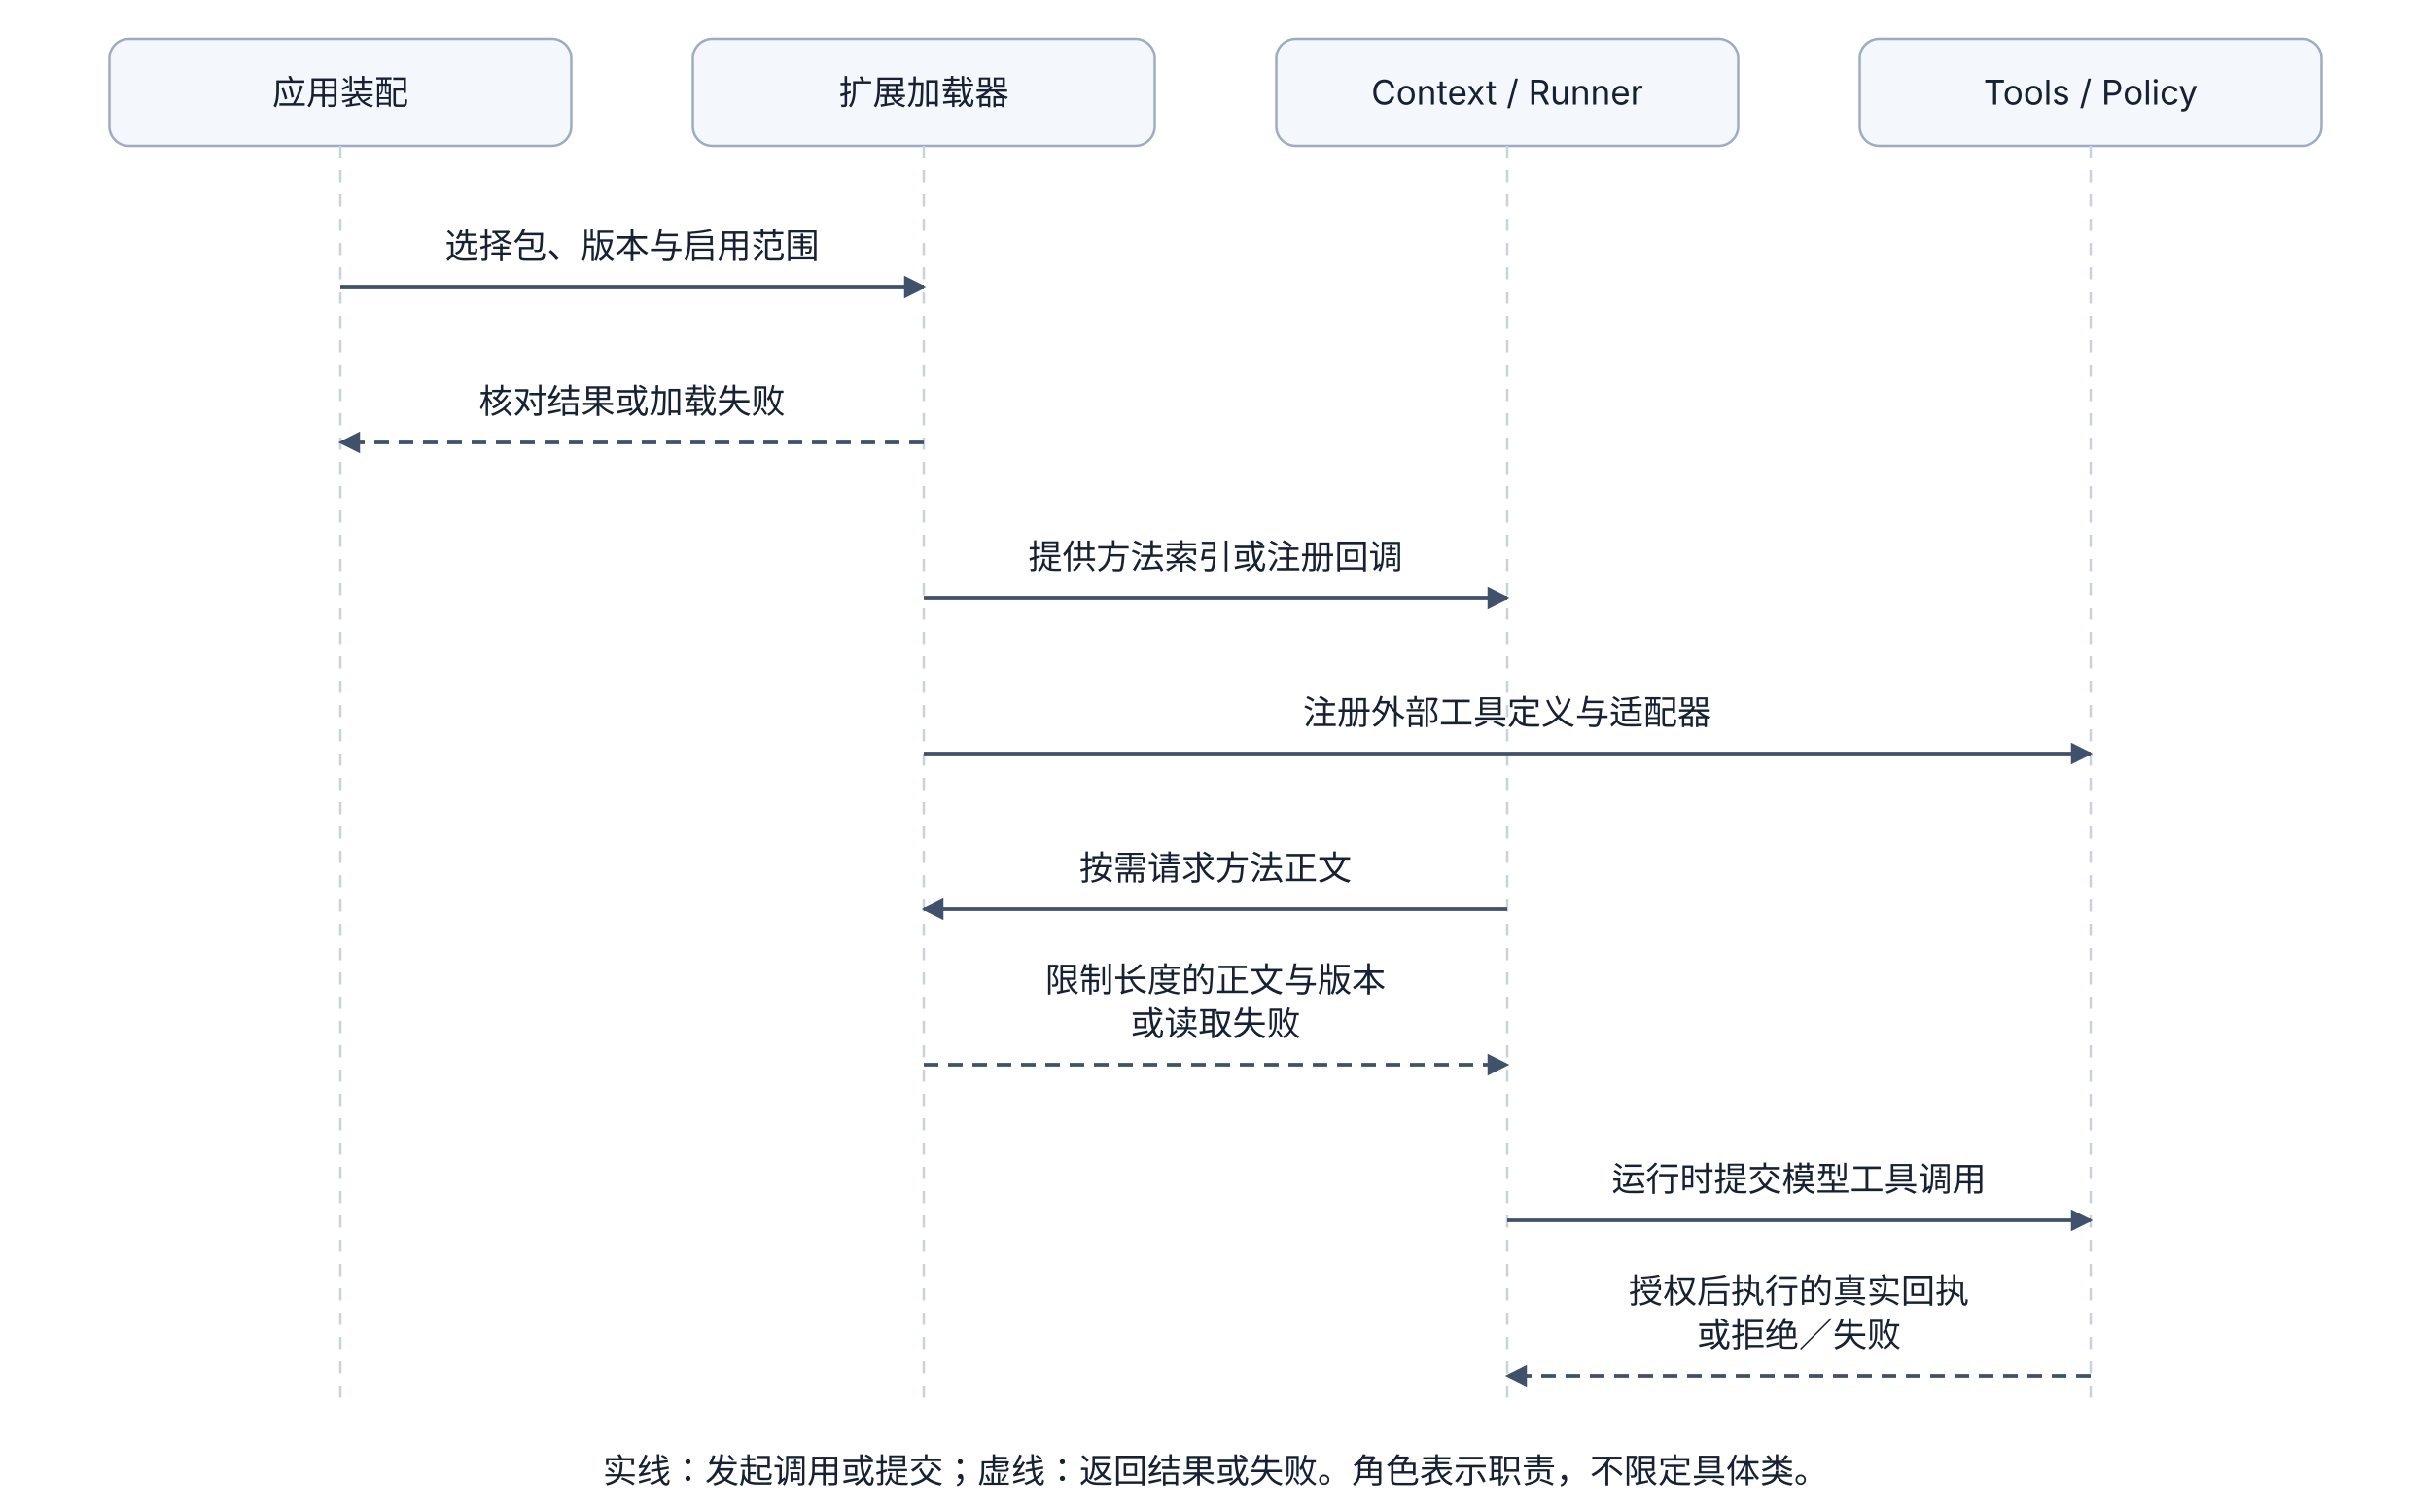
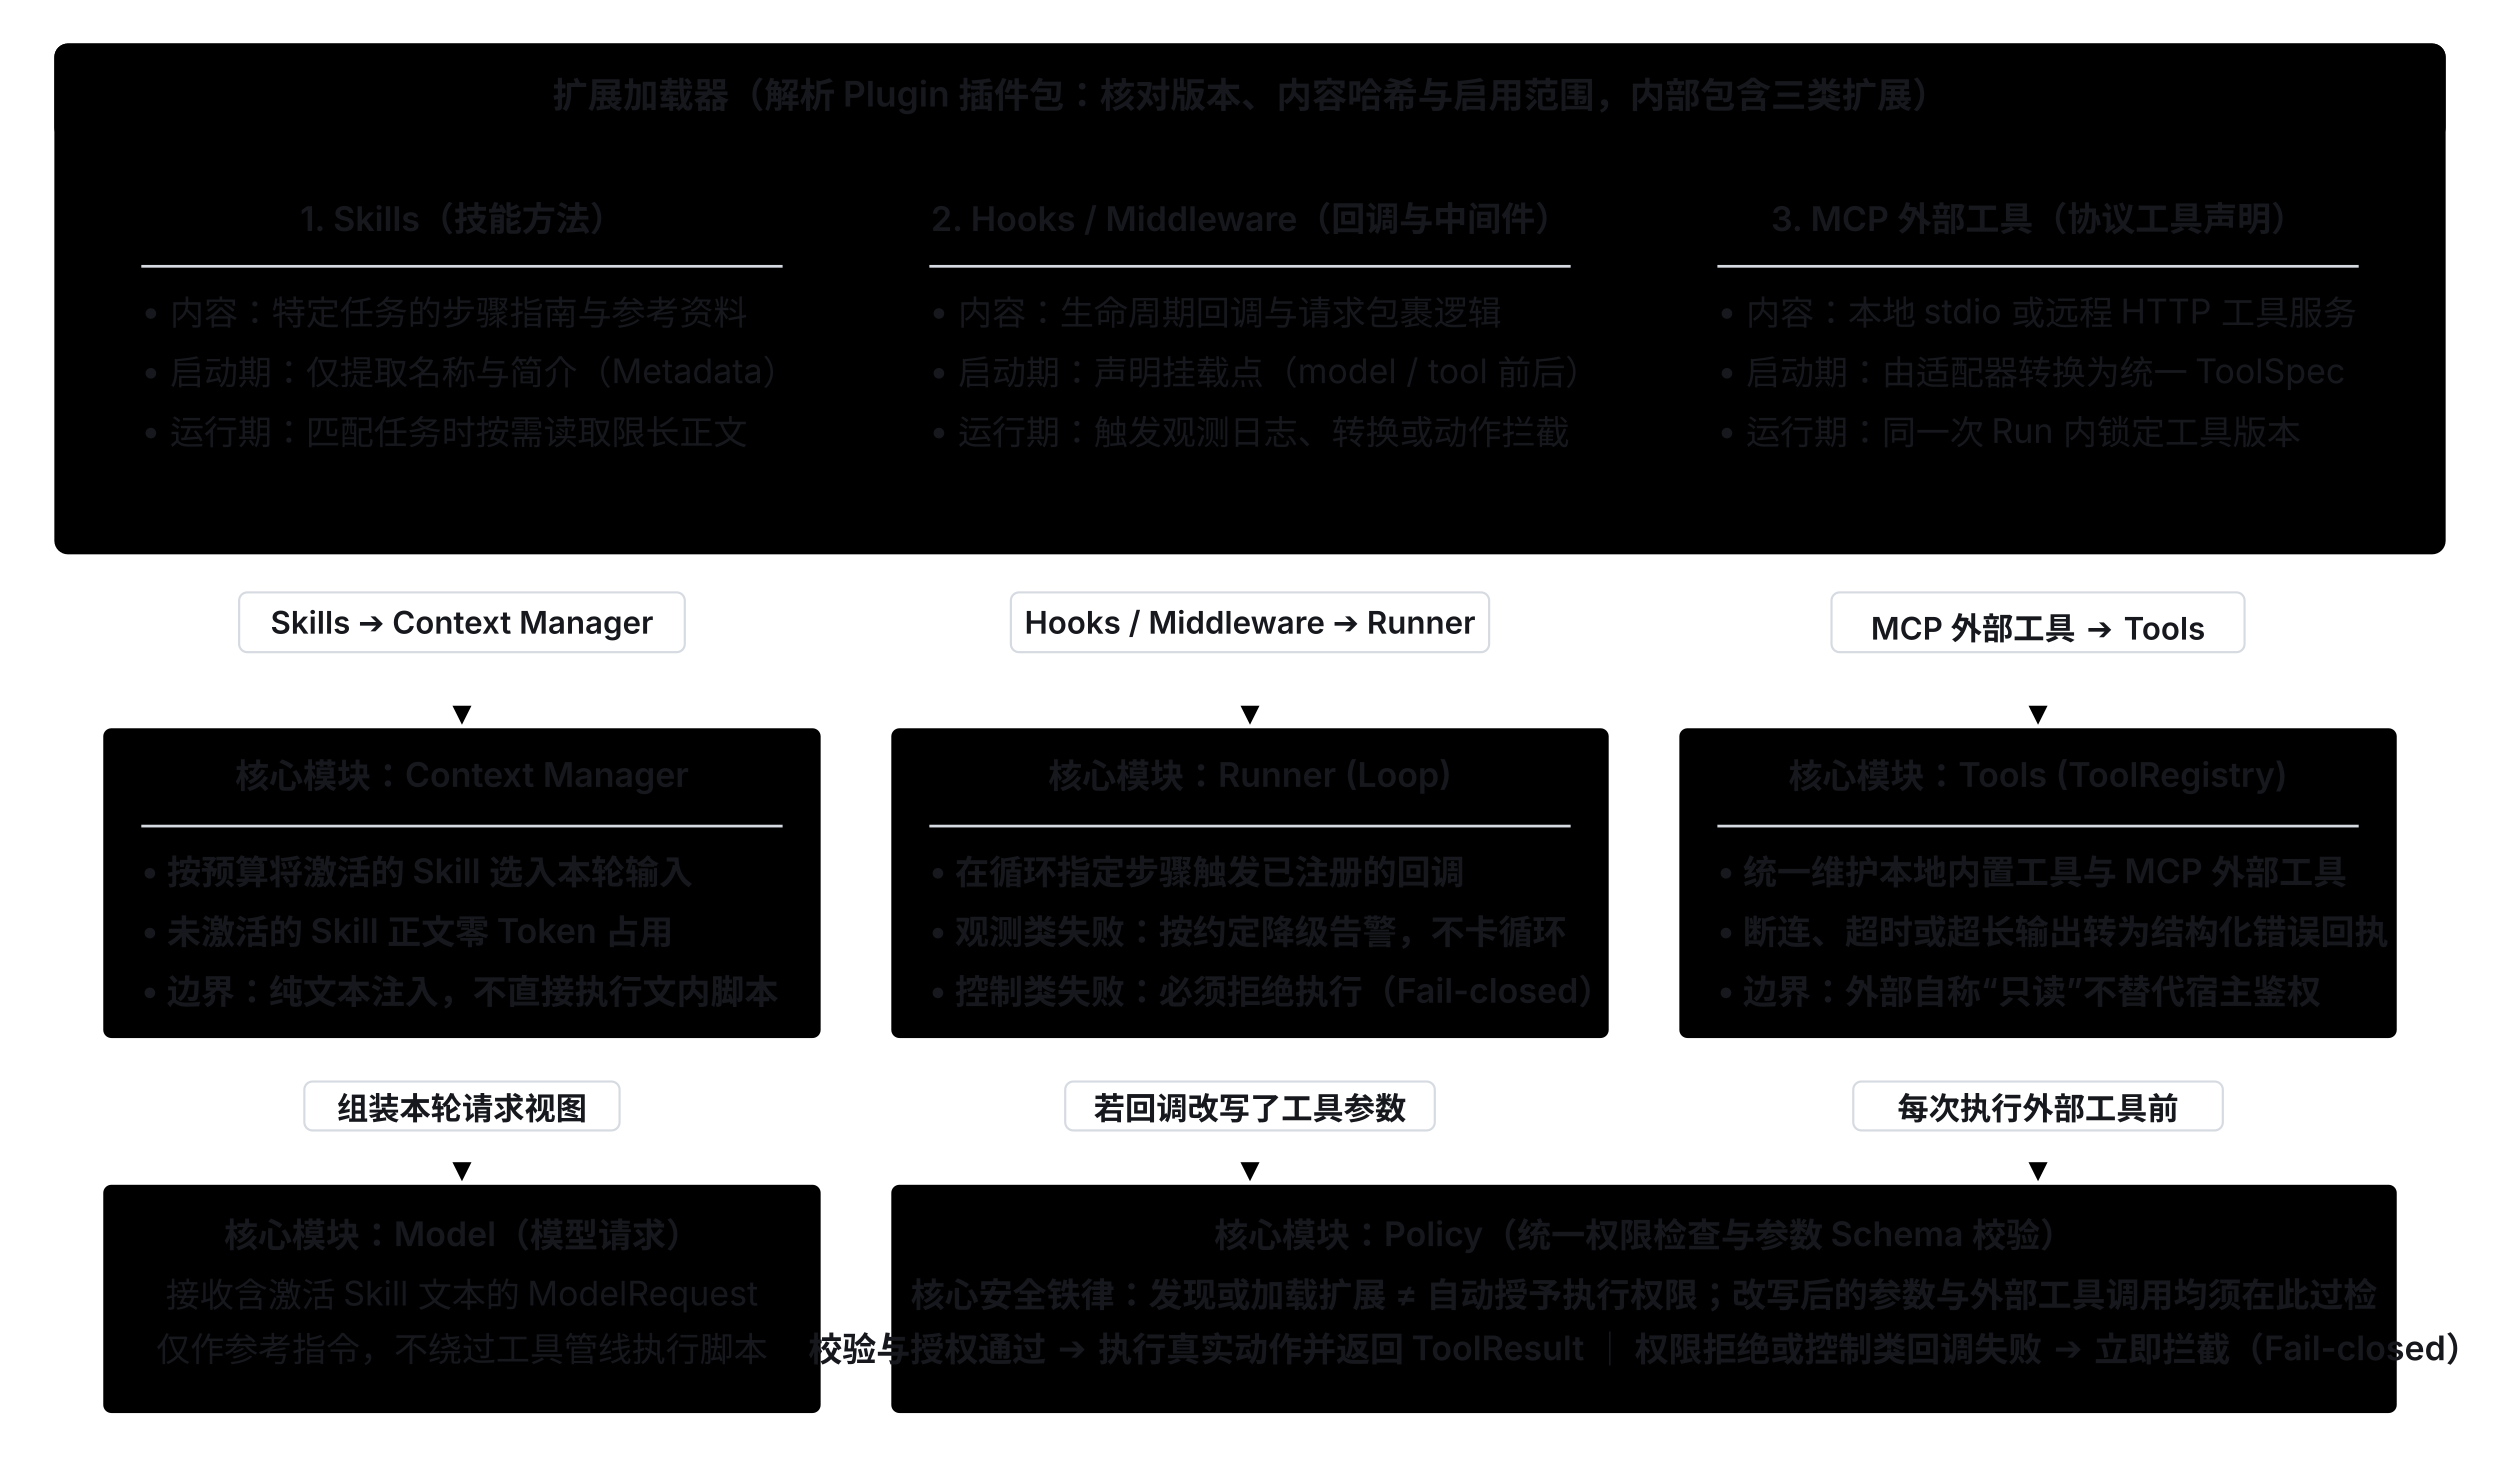
- <svg xmlns="http://www.w3.org/2000/svg" viewBox="0 0 1000 622" role="img" aria-label="未来扩展协作示例：方法、回调和工具接入不同模块；当前尚无动态加载器。">
-   <style>text{font-family:-apple-system,BlinkMacSystemFont,"Segoe UI","Microsoft YaHei",sans-serif;fill:#172133;font-size:14px}.life{stroke:#c9d2df;stroke-dasharray:5 5}.arrow{fill:none;stroke:#40516b;stroke-width:1.5}.return{stroke-dasharray:6 4}</style>
+ <svg xmlns="http://www.w3.org/2000/svg" class="am-diagram" viewBox="0 0 920 540" role="img" aria-label="扩展加载器内部的三类扩展（Skills、Hooks/Middleware、MCP 外部工具）分别指向 Context Manager、Runner 与 Tools，并在运行期汇入 Policy 权限检查。">
+   <style>.am-diagram { margin: 0; overflow-x: auto; text-align: center; }
+ /* Embedded previews can lose html[data-theme]; the fallbacks keep diagrams readable, and defined theme variables still win. */
+ .am-diagram svg { max-width: 100%; height: auto; font-family: var(--font-sans, sans-serif); }
+ .am-diagram text { fill: var(--ink, #16181d); font-size: 13px; }
+ .am-node-shape { fill: var(--node-fill, var(--paper, #ffffff)); stroke: var(--node-stroke, var(--line, #1d2026)); stroke-width: var(--node-width, var(--bw, 1.5px)); filter: var(--node-shadow, none); }
+ .am-node-shape ~ .am-node-shape { filter: none; }
+ .am-node--rect .am-node-shape, .am-node--er .am-node-shape { rx: var(--node-radius, 3px); }
+ .am-node--hi .am-node-shape { fill: var(--hi-fill, var(--accent-bg, #e4ecf8)); stroke: var(--hi-stroke, var(--accent, #1d5fbf)); }
+ .am-diagram .am-node-text { fill: var(--node-text, var(--ink, #16181d)); font-size: 12.5px; }
+ .am-node--hi text { fill: var(--hi-text, var(--accent, #1d5fbf)); font-weight: 600; }
+ .am-diagram .am-node--hi .am-node-text { fill: var(--hi-text, var(--accent, #1d5fbf)); font-weight: 600; }
+ .am-edge { fill: none; stroke: var(--edge-color, var(--ink-2, #4b5260)); stroke-width: var(--edge-width, 1.4); }
+ .am-edge--dashed { stroke-dasharray: 5 4; }
+ .am-arrow { fill: var(--edge-color, var(--ink-2, #4b5260)); }
+ .am-edge-label rect { fill: var(--paper, #ffffff); stroke: var(--line-2, #d6dae1); stroke-width: 0.8; }
+ .am-diagram .am-edge-label text { fill: var(--edge-label, var(--accent, #1d5fbf)); font-size: 11.5px; font-weight: 600; }
+ .am-cluster { fill: var(--cluster-fill, var(--fill, #f3f5f8)); stroke: var(--cluster-stroke, var(--line-2, #d6dae1)); stroke-width: 1.5; rx: 5px; }
+ .am-cluster-header { fill: var(--hi-fill, var(--accent-bg, #e4ecf8)); stroke: var(--hi-stroke, var(--accent, #1d5fbf)); stroke-width: 1.5; rx: 5px; }
+ .am-divider { stroke: var(--line-2, #d6dae1); stroke-width: 1; }
+ 
+ svg{font-family:-apple-system,BlinkMacSystemFont,"Segoe UI","Microsoft YaHei",sans-serif;color:#16181d}
+ </style>
  <defs>
-     <marker id="arrow" viewBox="0 0 10 10" refX="9" refY="5" markerWidth="6" markerHeight="6" orient="auto">
-       <path d="M0 0 L10 5 L0 10 Z" fill="#40516b" />
+     <marker id="ext-collab-arrow" viewBox="0 0 10 10" refX="9" refY="5" markerWidth="7" markerHeight="7" orient="auto-start-reverse">
+       <path class="am-arrow" d="M0,0 L10,5 L0,10 z" />
    </marker>
  </defs>
-   <rect x="45" y="16" width="190" height="44" rx="8" fill="#f4f7fb" stroke="#9dacc2" />
-   <text x="140" y="43" text-anchor="middle">应用装配</text>
-   <path class="life" d="M140 60 V577" />
-   <rect x="285" y="16" width="190" height="44" rx="8" fill="#f4f7fb" stroke="#9dacc2" />
-   <text x="380" y="43" text-anchor="middle">扩展加载器</text>
-   <path class="life" d="M380 60 V577" />
-   <rect x="525" y="16" width="190" height="44" rx="8" fill="#f4f7fb" stroke="#9dacc2" />
-   <text x="620" y="43" text-anchor="middle">Context / Runner</text>
-   <path class="life" d="M620 60 V577" />
-   <rect x="765" y="16" width="190" height="44" rx="8" fill="#f4f7fb" stroke="#9dacc2" />
-   <text x="860" y="43" text-anchor="middle">Tools / Policy</text>
-   <path class="life" d="M860 60 V577" />
-   <text x="260.0" y="106" text-anchor="middle">选择包、版本与启用范围</text>
-   <path class="arrow" d="M140 118 H380" marker-end="url(#arrow)" />
-   <text x="260.0" y="170" text-anchor="middle">核对结果或加载失败</text>
-   <path class="arrow return" d="M380 182 H140" marker-end="url(#arrow)" />
-   <text x="500.0" y="234" text-anchor="middle">提供方法索引或注册回调</text>
-   <path class="arrow" d="M380 246 H620" marker-end="url(#arrow)" />
-   <text x="620.0" y="298" text-anchor="middle">注册外部工具定义与适配器</text>
-   <path class="arrow" d="M380 310 H860" marker-end="url(#arrow)" />
-   <text x="500.0" y="362" text-anchor="middle">按需请求方法正文</text>
-   <path class="arrow" d="M620 374 H380" marker-end="url(#arrow)" />
-   <text x="500.0" y="408" text-anchor="middle">限制长度的正文与版本</text>
-   <text x="500.0" y="426" text-anchor="middle">或读取失败</text>
-   <path class="arrow return" d="M380 438 H620" marker-end="url(#arrow)" />
-   <text x="740.0" y="490" text-anchor="middle">运行时提交模型工具调用</text>
-   <path class="arrow" d="M620 502 H860" marker-end="url(#arrow)" />
-   <text x="740.0" y="536" text-anchor="middle">授权后执行的真实回执</text>
-   <text x="740.0" y="554" text-anchor="middle">或拒绝／失败</text>
-   <path class="arrow return" d="M860 566 H620" marker-end="url(#arrow)" />
-   <text x="500.0" y="610" text-anchor="middle">实线：发起调用或提交；虚线：返回结果或失败。角色表示职责，不限定具体类。</text>
+   <rect class="am-cluster" x="20" y="16" width="880" height="188" rx="5" />
+   <rect class="am-cluster-header" x="20" y="16" width="880" height="36" rx="5" />
+   <text x="460" y="34" text-anchor="middle" dominant-baseline="central" font-size="13.5" font-weight="600" fill="var(--hi-text, var(--accent, #1d5fbf))">扩展加载器（解析 Plugin 插件包：核对版本、内容哈希与启用范围，内部包含三类扩展）</text>
+   <g class="am-node am-node--rect">
+     <rect class="am-node-shape" x="38" y="64" width="264" height="126" rx="3" />
+     <text x="170" y="85" text-anchor="middle" font-weight="600" class="am-node-text" font-size="13.5">1. Skills（技能方法）</text>
+     <line class="am-divider" x1="52" y1="98" x2="288" y2="98" />
+     <text x="52" y="119" class="am-node-text" font-size="11.5">• 内容：特定任务的步骤指南与参考资料</text>
+     <text x="52" y="141" class="am-node-text" font-size="11.5">• 启动期：仅提取名称与简介（Metadata）</text>
+     <text x="52" y="163" class="am-node-text" font-size="11.5">• 运行期：匹配任务时按需读取限长正文</text>
+   </g>
+   <g class="am-node am-node--rect">
+     <rect class="am-node-shape" x="328" y="64" width="264" height="126" rx="3" />
+     <text x="460" y="85" text-anchor="middle" font-weight="600" class="am-node-text" font-size="13.5">2. Hooks / Middleware（回调与中间件）</text>
+     <line class="am-divider" x1="342" y1="98" x2="578" y2="98" />
+     <text x="342" y="119" class="am-node-text" font-size="11.5">• 内容：生命周期回调与请求包裹逻辑</text>
+     <text x="342" y="141" class="am-node-text" font-size="11.5">• 启动期：声明挂载点（model / tool 前后）</text>
+     <text x="342" y="163" class="am-node-text" font-size="11.5">• 运行期：触发观测日志、转换或动作拦截</text>
+   </g>
+   <g class="am-node am-node--rect">
+     <rect class="am-node-shape" x="618" y="64" width="264" height="126" rx="3" />
+     <text x="750" y="85" text-anchor="middle" font-weight="600" class="am-node-text" font-size="13.5">3. MCP 外部工具（协议工具声明）</text>
+     <line class="am-divider" x1="632" y1="98" x2="868" y2="98" />
+     <text x="632" y="119" class="am-node-text" font-size="11.5">• 内容：本地 stdio 或远程 HTTP 工具服务</text>
+     <text x="632" y="141" class="am-node-text" font-size="11.5">• 启动期：由适配器转换为统一 ToolSpec</text>
+     <text x="632" y="163" class="am-node-text" font-size="11.5">• 运行期：同一次 Run 内锁定工具版本</text>
+   </g>
+   <path class="am-edge" d="M170,190 V266" marker-end="url(#ext-collab-arrow)" />
+   <g class="am-edge-label">
+     <rect x="88" y="218" width="164" height="22" rx="3" />
+     <text x="170" y="229" text-anchor="middle" dominant-baseline="central">Skills ➔ Context Manager</text>
+   </g>
+   <path class="am-edge" d="M460,190 V266" marker-end="url(#ext-collab-arrow)" />
+   <g class="am-edge-label">
+     <rect x="372" y="218" width="176" height="22" rx="3" />
+     <text x="460" y="229" text-anchor="middle" dominant-baseline="central">Hooks / Middleware ➔ Runner</text>
+   </g>
+   <path class="am-edge" d="M750,190 V266" marker-end="url(#ext-collab-arrow)" />
+   <g class="am-edge-label">
+     <rect x="674" y="218" width="152" height="22" rx="3" />
+     <text x="750" y="229" text-anchor="middle" dominant-baseline="central">MCP 外部工具 ➔ Tools</text>
+   </g>
+   <g class="am-node am-node--rect am-node--hi">
+     <rect class="am-node-shape" x="38" y="268" width="264" height="114" rx="3" />
+     <text x="170" y="290" text-anchor="middle" font-weight="600" class="am-node-text" font-size="13.5">核心模块：Context Manager</text>
+     <line class="am-divider" x1="52" y1="304" x2="288" y2="304" />
+     <text x="52" y="325" class="am-node-text" font-size="11.5">• 按预算将激活的 Skill 选入本轮输入</text>
+     <text x="52" y="347" class="am-node-text" font-size="11.5">• 未激活的 Skill 正文零 Token 占用</text>
+     <text x="52" y="369" class="am-node-text" font-size="11.5">• 边界：纯文本注入，不直接执行文内脚本</text>
+   </g>
+   <g class="am-node am-node--rect am-node--hi">
+     <rect class="am-node-shape" x="328" y="268" width="264" height="114" rx="3" />
+     <text x="460" y="290" text-anchor="middle" font-weight="600" class="am-node-text" font-size="13.5">核心模块：Runner (Loop)</text>
+     <line class="am-divider" x1="342" y1="304" x2="578" y2="304" />
+     <text x="342" y="325" class="am-node-text" font-size="11.5">• 在循环指定步骤触发已注册的回调</text>
+     <text x="342" y="347" class="am-node-text" font-size="11.5">• 观测类失败：按约定降级告警，不卡循环</text>
+     <text x="342" y="369" class="am-node-text" font-size="11.5">• 控制类失败：必须拒绝执行（Fail-closed）</text>
+   </g>
+   <g class="am-node am-node--rect am-node--hi">
+     <rect class="am-node-shape" x="618" y="268" width="264" height="114" rx="3" />
+     <text x="750" y="290" text-anchor="middle" font-weight="600" class="am-node-text" font-size="13.5">核心模块：Tools (ToolRegistry)</text>
+     <line class="am-divider" x1="632" y1="304" x2="868" y2="304" />
+     <text x="632" y="325" class="am-node-text" font-size="11.5">• 统一维护本地内置工具与 MCP 外部工具</text>
+     <text x="632" y="347" class="am-node-text" font-size="11.5">• 断连、超时或超长输出转为结构化错误回执</text>
+     <text x="632" y="369" class="am-node-text" font-size="11.5">• 边界：外部自称“只读”不替代宿主鉴权</text>
+   </g>
+   <path class="am-edge" d="M170,382 V434" marker-end="url(#ext-collab-arrow)" />
+   <g class="am-edge-label">
+     <rect x="112" y="398" width="116" height="18" rx="3" />
+     <text x="170" y="407" text-anchor="middle" dominant-baseline="central">组装本轮请求视图</text>
+   </g>
+   <path class="am-edge" d="M460,382 V434" marker-end="url(#ext-collab-arrow)" />
+   <g class="am-edge-label">
+     <rect x="392" y="398" width="136" height="18" rx="3" />
+     <text x="460" y="407" text-anchor="middle" dominant-baseline="central">若回调改写了工具参数</text>
+   </g>
+   <path class="am-edge" d="M750,382 V434" marker-end="url(#ext-collab-arrow)" />
+   <g class="am-edge-label">
+     <rect x="682" y="398" width="136" height="18" rx="3" />
+     <text x="750" y="407" text-anchor="middle" dominant-baseline="central">每次执行外部工具前</text>
+   </g>
+   <g class="am-node am-node--rect">
+     <rect class="am-node-shape" x="38" y="436" width="264" height="84" rx="3" />
+     <text x="170" y="459" text-anchor="middle" font-weight="600" class="am-node-text" font-size="13">核心模块：Model（模型请求）</text>
+     <text x="170" y="481" text-anchor="middle" class="am-node-text" font-size="11.5">接收含激活 Skill 文本的 ModelRequest</text>
+     <text x="170" y="501" text-anchor="middle" class="am-node-text" font-size="11.5">仅作参考指令，不绕过工具管线执行脚本</text>
+   </g>
+   <g class="am-node am-node--rect am-node--hi">
+     <rect class="am-node-shape" x="328" y="436" width="554" height="84" rx="3" />
+     <text x="605" y="459" text-anchor="middle" font-weight="600" class="am-node-text" font-size="13.5">核心模块：Policy（统一权限检查与参数 Schema 校验）</text>
+     <text x="605" y="481" text-anchor="middle" class="am-node-text" font-size="11.5">核心安全铁律：发现或加载扩展 ≠ 自动授予执行权限；改写后的参数与外部工具调用均须在此过检</text>
+     <text x="605" y="501" text-anchor="middle" class="am-node-text" font-size="11.5">校验与授权通过 ➔ 执行真实动作并返回 ToolResult ｜ 权限拒绝或控制类回调失败 ➔ 立即拦截（Fail-closed）</text>
+   </g>
</svg>
